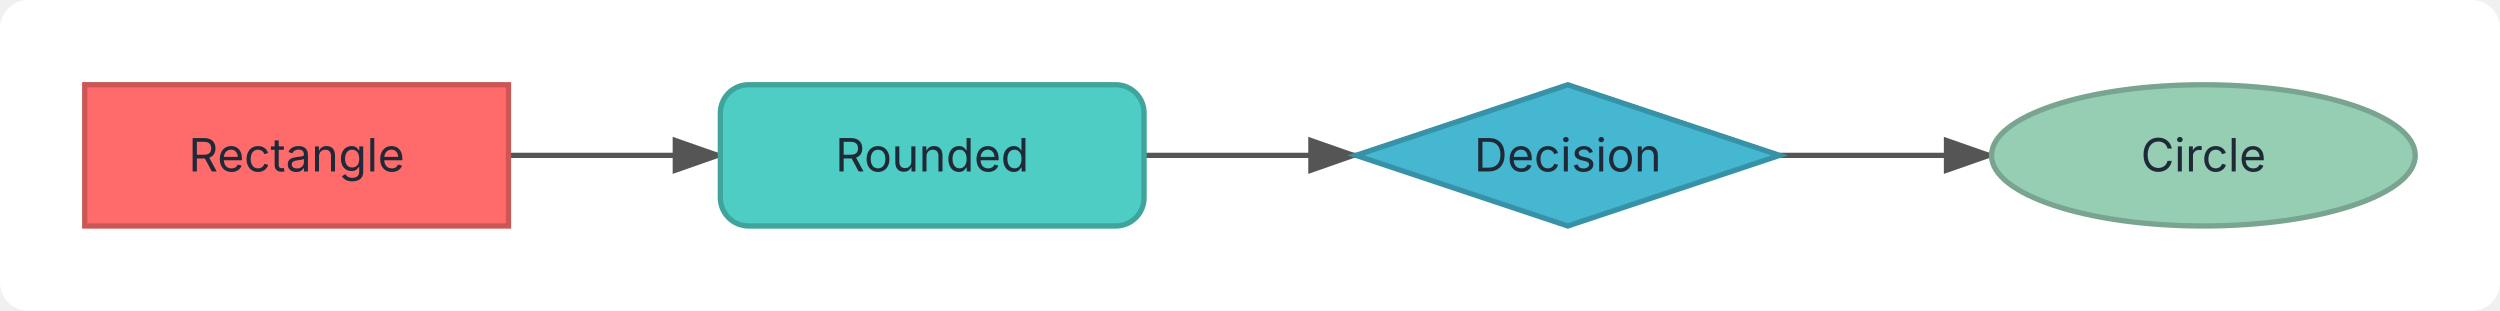
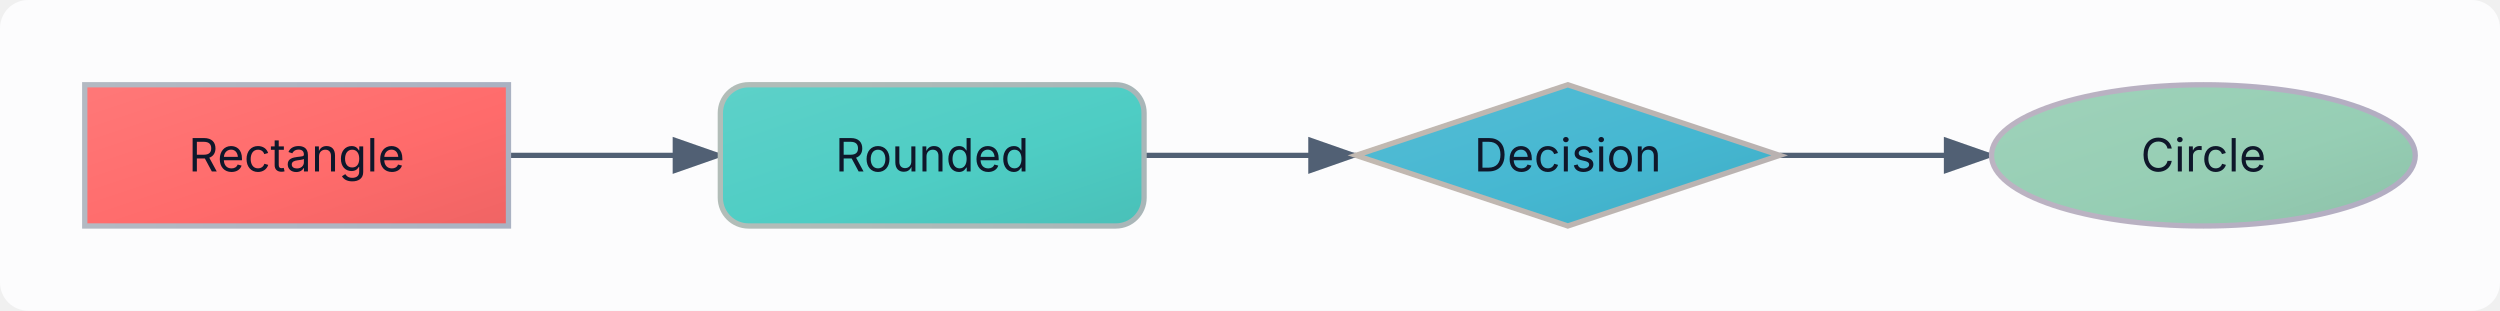
<svg xmlns="http://www.w3.org/2000/svg" width="708.00" height="88.00" viewBox="0 0 708.00 88.00">
  <defs>
    <marker id="arrowhead" markerWidth="10" markerHeight="7" refX="9" refY="3.5" orient="auto">
-       <polygon points="0 0, 10 3.5, 0 7" fill="#555555" />
+       <polygon points="0 0, 10 3.5, 0 7" fill="#516074" />
    </marker>
  </defs>
-   <rect width="708.00" height="88.00" fill="#FFFFFF" rx="8.00" ry="8.00" />
-   <path d="M 144.00,44.00 C 168.00,44.00 180.00,44.00 204.00,44.00" fill="none" stroke="#555555" stroke-width="1.50" marker-end="url(#arrowhead)" />
-   <path d="M 324.00,44.00 C 348.00,44.00 360.00,44.00 384.00,44.00" fill="none" stroke="#555555" stroke-width="1.50" marker-end="url(#arrowhead)" />
-   <path d="M 504.00,44.00 C 528.00,44.00 540.00,44.00 564.00,44.00" fill="none" stroke="#555555" stroke-width="1.50" marker-end="url(#arrowhead)" />
+   <rect width="708.00" height="88.00" fill="#FCFCFD" rx="8.00" ry="8.00" />
+   <path d="M 144.00,44.00 C 168.00,44.00 180.00,44.00 204.00,44.00" fill="none" stroke="#516074" stroke-width="1.50" marker-end="url(#arrowhead)" />
+   <path d="M 324.00,44.00 C 348.00,44.00 360.00,44.00 384.00,44.00" fill="none" stroke="#516074" stroke-width="1.50" marker-end="url(#arrowhead)" />
+   <path d="M 504.00,44.00 C 528.00,44.00 540.00,44.00 564.00,44.00" fill="none" stroke="#516074" stroke-width="1.50" marker-end="url(#arrowhead)" />
  <g transform="translate(24.00,24.00)">
-     <rect width="120.00" height="40.00" rx="0" ry="0" fill="#FF6B6B" stroke="#CC5555" stroke-width="1.50" />
-     <text x="60.00" y="24.55" text-anchor="middle" font-family="&quot;Segoe UI&quot;, Inter, Arial, sans-serif" font-size="13.00" fill="#1F2937">Rectangle</text>
+     <defs>
+       <linearGradient id="node-0-fill-gradient" x1="0%" y1="0%" x2="100%" y2="100%">
+         <stop offset="0%" stop-color="#FF7878" />
+         <stop offset="58%" stop-color="#FF6B6B" />
+         <stop offset="100%" stop-color="#EF6464" />
+       </linearGradient>
+       <linearGradient id="node-0-stroke-gradient" x1="0%" y1="0%" x2="100%" y2="0%">
+         <stop offset="0%" stop-color="#B3B9C2" />
+         <stop offset="100%" stop-color="#AAB2C2" />
+       </linearGradient>
+     </defs>
+     <rect width="120.00" height="40.00" rx="0" ry="0" fill="url(#node-0-fill-gradient)" stroke="url(#node-0-stroke-gradient)" stroke-width="1.50" />
+     <text x="60.00" y="24.55" text-anchor="middle" font-family="&quot;Segoe UI&quot;, Inter, Arial, sans-serif" font-size="13.00" fill="#0F172A">Rectangle</text>
  </g>
  <g transform="translate(204.00,24.00)">
-     <rect width="120.00" height="40.00" rx="8.00" ry="8.00" fill="#4ECDC4" stroke="#3EA49C" stroke-width="1.50" />
-     <text x="60.00" y="24.55" text-anchor="middle" font-family="&quot;Segoe UI&quot;, Inter, Arial, sans-serif" font-size="13.00" fill="#1F2937">Rounded</text>
+     <defs>
+       <linearGradient id="node-1-fill-gradient" x1="0%" y1="0%" x2="100%" y2="100%">
+         <stop offset="0%" stop-color="#5DD1C9" />
+         <stop offset="58%" stop-color="#4ECDC4" />
+         <stop offset="100%" stop-color="#49C0B8" />
+       </linearGradient>
+       <linearGradient id="node-1-stroke-gradient" x1="0%" y1="0%" x2="100%" y2="0%">
+         <stop offset="0%" stop-color="#B2BDB8" />
+         <stop offset="100%" stop-color="#A9B6B8" />
+       </linearGradient>
+     </defs>
+     <rect width="120.00" height="40.00" rx="8.00" ry="8.00" fill="url(#node-1-fill-gradient)" stroke="url(#node-1-stroke-gradient)" stroke-width="1.50" />
+     <text x="60.00" y="24.55" text-anchor="middle" font-family="&quot;Segoe UI&quot;, Inter, Arial, sans-serif" font-size="13.00" fill="#0F172A">Rounded</text>
  </g>
  <g transform="translate(384.00,24.00)">
-     <polygon points="60.00,0 120.00,20.00 60.00,40.00 0,20.00" fill="#45B7D1" stroke="#3792A7" stroke-width="1.50" />
-     <text x="60.00" y="24.55" text-anchor="middle" font-family="&quot;Segoe UI&quot;, Inter, Arial, sans-serif" font-size="13.00" fill="#1F2937">Decision</text>
+     <defs>
+       <linearGradient id="node-2-fill-gradient" x1="0%" y1="0%" x2="100%" y2="100%">
+         <stop offset="0%" stop-color="#55BDD5" />
+         <stop offset="58%" stop-color="#45B7D1" />
+         <stop offset="100%" stop-color="#40ACC4" />
+       </linearGradient>
+       <linearGradient id="node-2-stroke-gradient" x1="0%" y1="0%" x2="100%" y2="0%">
+         <stop offset="0%" stop-color="#C2B9B1" />
+         <stop offset="100%" stop-color="#B9B2B1" />
+       </linearGradient>
+     </defs>
+     <polygon points="60.00,0 120.00,20.00 60.00,40.00 0,20.00" fill="url(#node-2-fill-gradient)" stroke="url(#node-2-stroke-gradient)" stroke-width="1.50" />
+     <text x="60.00" y="24.55" text-anchor="middle" font-family="&quot;Segoe UI&quot;, Inter, Arial, sans-serif" font-size="13.00" fill="#0F172A">Decision</text>
  </g>
  <g transform="translate(564.00,24.00)">
-     <ellipse cx="60.00" cy="20.00" rx="60.00" ry="20.00" fill="#96CEB4" stroke="#78A490" stroke-width="1.50" />
-     <text x="60.00" y="24.55" text-anchor="middle" font-family="&quot;Segoe UI&quot;, Inter, Arial, sans-serif" font-size="13.00" fill="#1F2937">Circle</text>
+     <defs>
+       <linearGradient id="node-3-fill-gradient" x1="0%" y1="0%" x2="100%" y2="100%">
+         <stop offset="0%" stop-color="#9FD2BA" />
+         <stop offset="58%" stop-color="#96CEB4" />
+         <stop offset="100%" stop-color="#8DC1A9" />
+       </linearGradient>
+       <linearGradient id="node-3-stroke-gradient" x1="0%" y1="0%" x2="100%" y2="0%">
+         <stop offset="0%" stop-color="#BCB3C2" />
+         <stop offset="100%" stop-color="#B2ADC2" />
+       </linearGradient>
+     </defs>
+     <ellipse cx="60.00" cy="20.00" rx="60.00" ry="20.00" fill="url(#node-3-fill-gradient)" stroke="url(#node-3-stroke-gradient)" stroke-width="1.50" />
+     <text x="60.00" y="24.55" text-anchor="middle" font-family="&quot;Segoe UI&quot;, Inter, Arial, sans-serif" font-size="13.00" fill="#0F172A">Circle</text>
  </g>
</svg>
